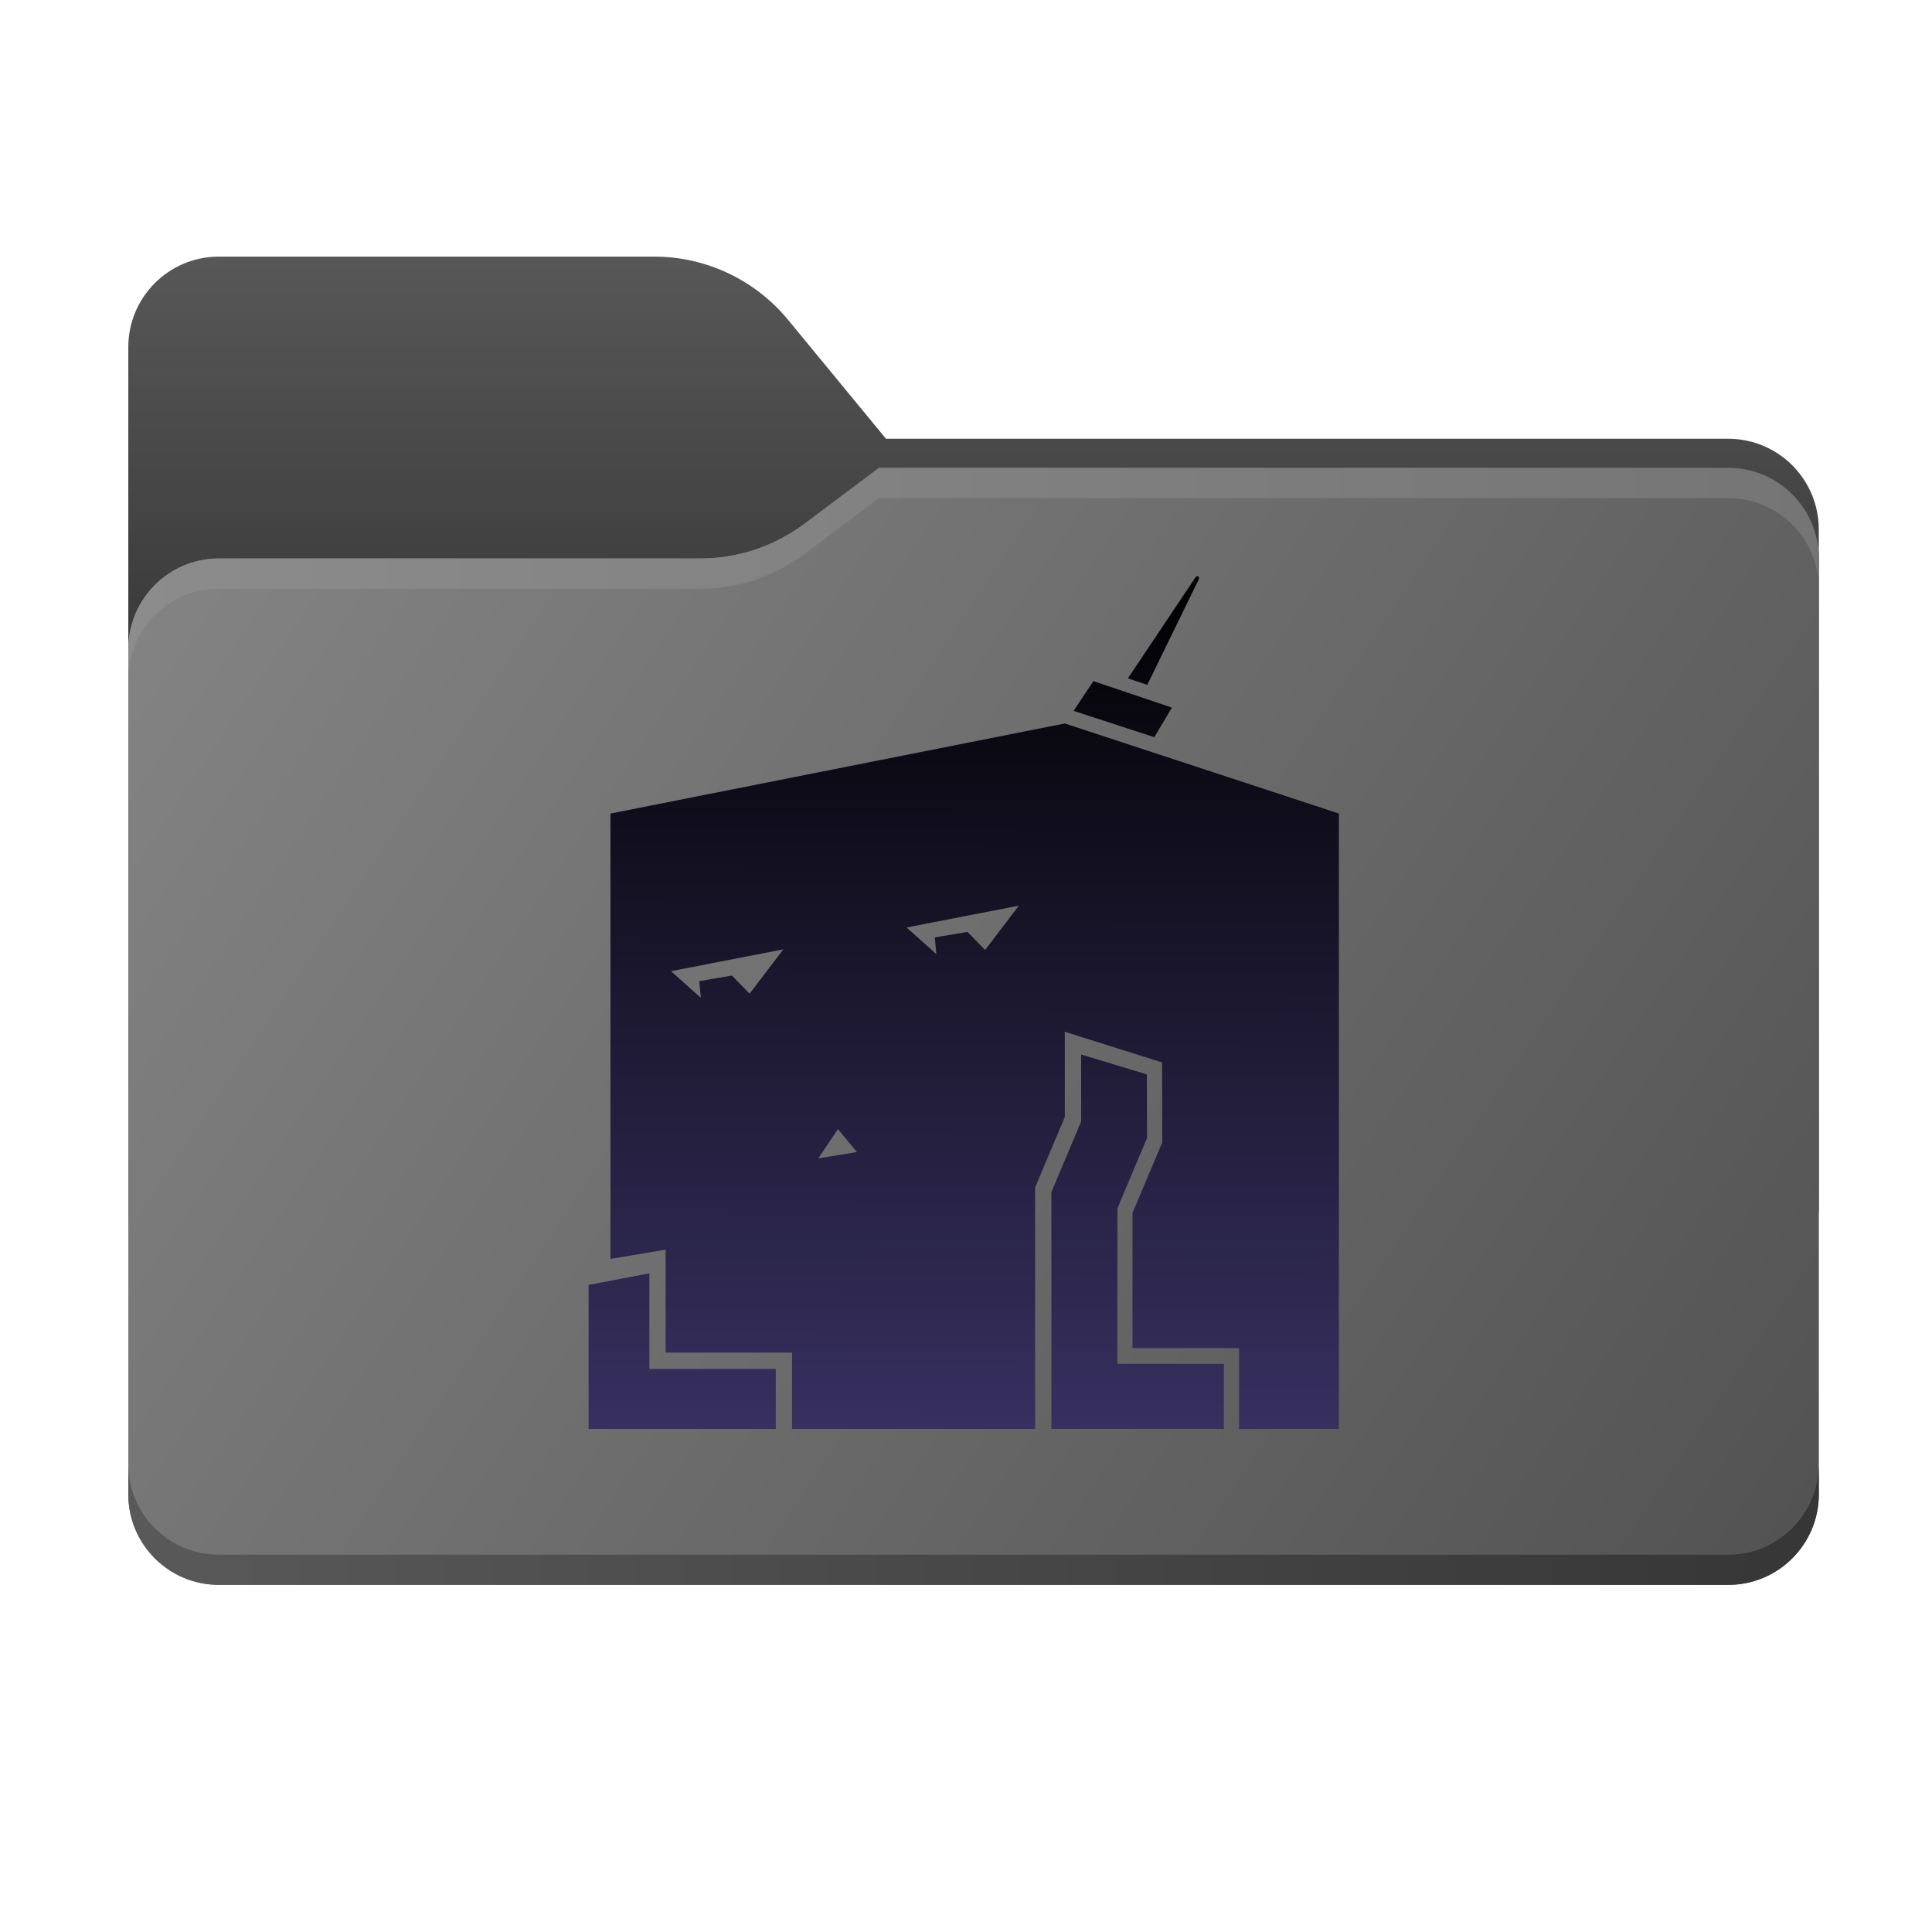
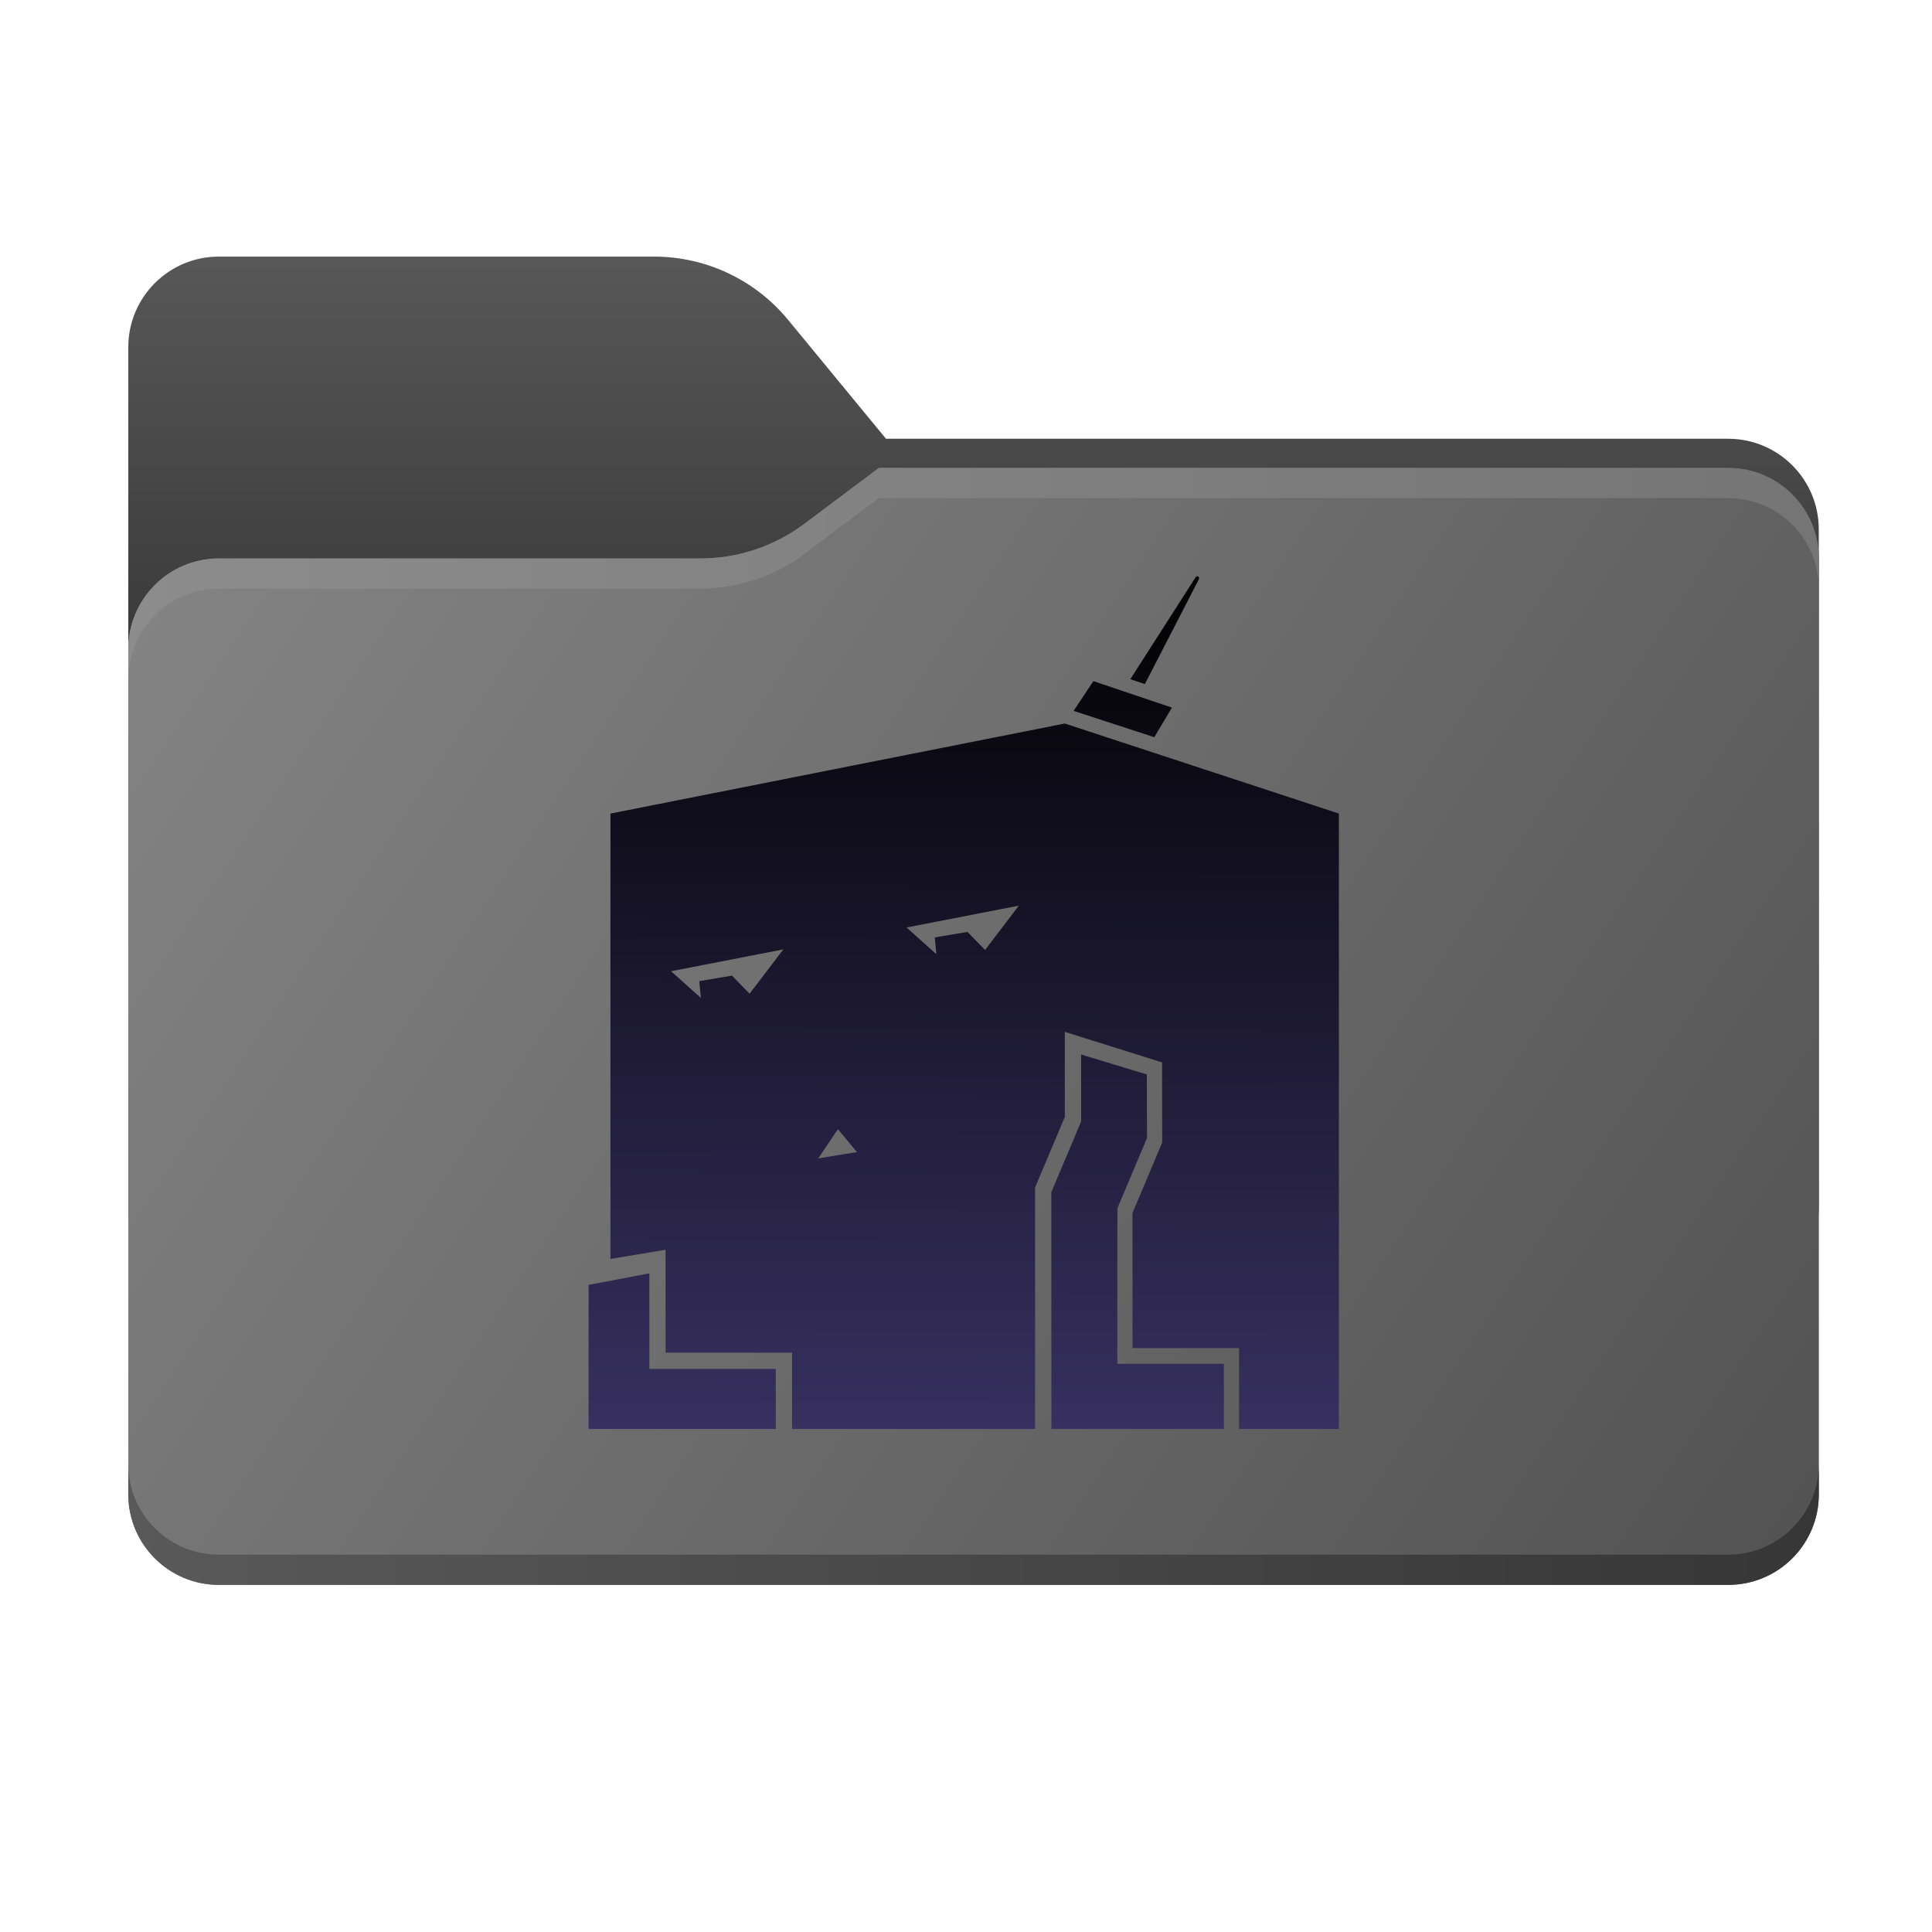
- <svg xmlns="http://www.w3.org/2000/svg" xmlns:xlink="http://www.w3.org/1999/xlink" width="341.33" height="341.33" version="1.1" viewBox="0 0 341.33 341.33">
+ <svg xmlns="http://www.w3.org/2000/svg" width="341.33" height="341.33" version="1.1" viewBox="0 0 341.33 341.33">
  <defs>
-     <mask id="b" x="0" y="0" width="1" height="1" maskUnits="userSpaceOnUse">
-       <path transform="matrix(1.3333 0 0 -1.3333 0 341.33)" d="m17 194h224v-110h-224z" clip-path="url(#o)" />
-       <path transform="matrix(1.3333 0 0 -1.3333 0 341.33)" d="m104.42 213.62c-4.369 5.305-10.881 8.378-17.754 8.378h-57.671c-6.627 0-12-5.373-12-12v-114c0-6.627 5.373-12 12-12h200c6.627 0 12 5.373 12 12v89.863c0 6.627-5.373 12-12 12h-111.6z" clip-path="url(#n)" fill="url(#e)" fill-rule="evenodd" />
+     <mask id="a" x="0" y="0" width="1" height="1" maskUnits="userSpaceOnUse">
+       <path transform="matrix(1.3333 0 0 -1.3333 0 341.33)" d="m17 194h224v-110h-224z" clip-path="url(#k)" />
+       <path transform="matrix(1.3333 0 0 -1.3333 0 341.33)" d="m104.42 213.62c-4.369 5.305-10.881 8.378-17.754 8.378h-57.671c-6.627 0-12-5.373-12-12v-114c0-6.627 5.373-12 12-12h200c6.627 0 12 5.373 12 12v89.863c0 6.627-5.373 12-12 12h-111.6z" clip-path="url(#j)" fill="url(#c)" fill-rule="evenodd" />
    </mask>
-     <clipPath id="o">
+     <clipPath id="k">
      <path d="m17 194h224v-110h-224z" />
    </clipPath>
-     <linearGradient id="e" x2="1" gradientTransform="matrix(180.77 -181.14 181.14 180.77 32.582 237.55)" gradientUnits="userSpaceOnUse">
+     <linearGradient id="c" x2="1" gradientTransform="matrix(180.77 -181.14 181.14 180.77 32.582 237.55)" gradientUnits="userSpaceOnUse">
      <stop stop-color="#05815d" offset="0" />
      <stop stop-color="#0c575f" offset="1" />
    </linearGradient>
-     <clipPath id="n">
+     <clipPath id="j">
      <path d="m17 194h224v-110h-224z" />
    </clipPath>
-     <clipPath id="m">
+     <clipPath id="i">
      <path transform="translate(-92.789 -182)" d="m17 194h224v-110h-224z" />
    </clipPath>
-     <clipPath id="l">
+     <clipPath id="h">
      <path transform="matrix(1.3333 0 0 -1.3333 0 341.33)" d="m0 256h256v-256h-256z" />
    </clipPath>
-     <linearGradient id="k" x2="1" gradientTransform="matrix(298.67 197.33 197.33 -298.67 22.667 82.667)" gradientUnits="userSpaceOnUse">
+     <linearGradient id="g" x2="1" gradientTransform="matrix(298.67 197.33 197.33 -298.67 22.667 82.667)" gradientUnits="userSpaceOnUse">
      <stop stop-color="#858585" offset="0" />
      <stop stop-color="#525252" offset="1" />
    </linearGradient>
-     <linearGradient id="i" x2="1" gradientTransform="matrix(298.67 0 0 -298.67 22.667 101.33)" gradientUnits="userSpaceOnUse">
+     <linearGradient id="e" x2="1" gradientTransform="matrix(298.67 0 0 -298.67 22.667 101.33)" gradientUnits="userSpaceOnUse">
      <stop stop-color="#8c8c8c" offset="0" />
      <stop stop-color="#757575" offset="1" />
    </linearGradient>
-     <linearGradient id="j" x2="1" gradientTransform="matrix(298.69 3.3336 3.3336 -298.69 22.567 267.58)" gradientUnits="userSpaceOnUse">
+     <linearGradient id="f" x2="1" gradientTransform="matrix(298.69 3.3336 3.3336 -298.69 22.567 267.58)" gradientUnits="userSpaceOnUse">
      <stop stop-color="#595959" offset="0" />
      <stop stop-color="#363636" offset="1" />
    </linearGradient>
-     <clipPath id="p">
+     <clipPath id="l">
      <path transform="translate(-104.42 -213.62)" d="m0 256h256v-256h-256z" />
    </clipPath>
-     <linearGradient id="f" x1="22.187" x2="321.33" y1="85.978" y2="280" gradientTransform="translate(1.822 11.789)" gradientUnits="userSpaceOnUse" xlink:href="#a" />
-     <linearGradient id="a">
-       <stop stop-color="#858585" offset="0" />
-       <stop stop-color="#525252" offset="1" />
+     <linearGradient id="b" x1="24.575" x2="24.575" y1="-167.62" y2="11.378" gradientUnits="userSpaceOnUse">
+       <stop stop-color="#262626" offset=".5" />
+       <stop stop-color="#595959" offset="1" />
    </linearGradient>
-     <linearGradient id="g" x1="22.667" x2="330.21" y1="82.667" y2="284.02" gradientTransform="translate(1.822 11.789)" gradientUnits="userSpaceOnUse" xlink:href="#a" />
-     <linearGradient id="h" x1="22.667" x2="321.33" y1="82.667" y2="280" gradientTransform="translate(1.822 11.789)" gradientUnits="userSpaceOnUse" xlink:href="#a" />
    <linearGradient id="d" x1="172" x2="171.49" y1="101.33" y2="252.45" gradientUnits="userSpaceOnUse">
      <stop offset="1e-4" />
      <stop stop-color="#373060" offset="1" />
    </linearGradient>
-     <linearGradient id="c" x1="24.575" x2="24.575" y1="-167.62" y2="11.378" gradientUnits="userSpaceOnUse">
-       <stop stop-color="#262626" offset=".5" />
-       <stop stop-color="#595959" offset="1" />
-     </linearGradient>
  </defs>
-   <path transform="matrix(1.3333 0 0 -1.3333 139.23 56.505)" d="m0 0c-4.369 5.305-10.881 8.378-17.754 8.378h-57.671c-6.627 0-12-5.372-12-12v-114c0-6.627 5.373-12 12-12h200c6.627 0 12 5.373 12 12v89.863c0 6.628-5.373 12-12 12h-111.6z" clip-path="url(#p)" fill="url(#c)" fill-rule="evenodd" />
-   <g clip-path="url(#l)" mask="url(#b)">
-     <path transform="matrix(1.3333 0 0 -1.3333 123.72 98.667)" d="m0 0c4.975 0 9.816 1.613 13.797 4.598l9.873 7.402h112.54c6.627 0 12-5.373 12-12v-86c0-6.627-5.373-12-12-12h-200c-6.627 0-12 5.373-12 12v74c0 6.627 5.373 12 12 12h58z" clip-path="url(#m)" fill="#a6a1a1" fill-rule="evenodd" />
+   <path transform="matrix(1.3333 0 0 -1.3333 139.23 56.505)" d="m0 0c-4.369 5.305-10.881 8.378-17.754 8.378h-57.671c-6.627 0-12-5.372-12-12v-114c0-6.627 5.373-12 12-12h200c6.627 0 12 5.373 12 12v89.863c0 6.628-5.373 12-12 12h-111.6z" clip-path="url(#l)" fill="url(#b)" fill-rule="evenodd" />
+   <g clip-path="url(#h)" mask="url(#a)">
+     <path transform="matrix(1.3333 0 0 -1.3333 123.72 98.667)" d="m0 0c4.975 0 9.816 1.613 13.797 4.598l9.873 7.402h112.54c6.627 0 12-5.373 12-12v-86c0-6.627-5.373-12-12-12h-200c-6.627 0-12 5.373-12 12v74c0 6.627 5.373 12 12 12h58z" clip-path="url(#i)" fill="#a6a1a1" fill-rule="evenodd" />
  </g>
-   <path d="m155.28 82.667-13.164 9.869c-5.308 3.98-11.763 6.131-18.396 6.131h-85.052c-8.837 0-16 7.163-16 16v149.33c0 8.836 7.163 16 16 16h266.67c8.836 0 16-7.164 16-16v-165.33c0-8.836-7.164-16-16-16z" fill="url(#k)" />
-   <path d="m305.33 274.67h-266.67c-8.837 0-16-7.163-16-16v5.333c0 8.836 7.163 16 16 16h266.67c8.836 0 16-7.164 16-16v-5.333c0 8.837-7.164 16-16 16" fill="url(#j)" />
-   <path d="m155.28 82.667-13.164 9.869c-5.308 3.98-11.763 6.131-18.396 6.131h-85.052c-8.837 0-16 7.163-16 16v5.333c0-8.836 7.163-16 16-16h85.052c6.633 0 13.088-2.151 18.396-6.129l13.164-9.871h150.05c8.836 0 16 7.163 16 16v-5.333c0-8.836-7.164-16-16-16z" fill="url(#i)" />
-   <g fill="url(#d)">
-     <path d="m103.99 227 10.735-2.033v16.882h22.334v10.607h-33.069z" />
-     <path d="m185.76 252.45-0.013-41.827 5.263-12.486 1e-5 -11.833 11.608 3.515 0.035 11.226-5.237 12.425-0.013 27.476 18.825 1e-5v11.505z" />
-     <path d="m189.68 125.59 3.492-5.254 13.872 4.676-3.111 5.231z" />
-     <path d="m199.27 119.84 3.423 1.154 9.104-18.656s0.156-0.325-0.1-0.483c-0.256-0.158-0.451 0.095-0.451 0.095z" />
-     <path d="m107.85 143.73v78.682l9.743-1.625v18.178h22.344v13.483h42.938v-42.658l5.25-12.456v-15.047l17.182 5.406 0.024 14.15-5.25 12.456-1e-5 23.863h18.825v14.286h17.638v-108.72l-48.419-15.91z" />
-   </g>
-   <path d="m118.56 171.58 19.833-3.857-5.962 7.832-3.117-3.195-5.767 0.974 0.273 2.961z" fill="url(#h)" />
-   <path d="m160.17 163.86 19.833-3.857-5.962 7.832-3.117-3.195-5.767 0.974 0.273 2.961z" fill="url(#g)" />
-   <path d="m148.04 199.48-3.468 5.163 6.819-1.111z" fill="url(#f)" />
+   <path d="m155.28 82.667-13.164 9.869c-5.308 3.98-11.763 6.131-18.396 6.131h-85.052c-8.837 0-16 7.163-16 16v149.33c0 8.836 7.163 16 16 16h266.67c8.836 0 16-7.164 16-16v-165.33c0-8.836-7.164-16-16-16z" fill="url(#g)" />
+   <path d="m305.33 274.67h-266.67c-8.837 0-16-7.163-16-16v5.333c0 8.836 7.163 16 16 16h266.67c8.836 0 16-7.164 16-16v-5.333c0 8.837-7.164 16-16 16" fill="url(#f)" />
+   <path d="m155.28 82.667-13.164 9.869c-5.308 3.98-11.763 6.131-18.396 6.131h-85.052c-8.837 0-16 7.163-16 16v5.333c0-8.836 7.163-16 16-16h85.052c6.633 0 13.088-2.151 18.396-6.129l13.164-9.871h150.05c8.836 0 16 7.163 16 16v-5.333c0-8.836-7.164-16-16-16z" fill="url(#e)" />
+   <path d="m211.52 101.81c-0.163 4e-3 -0.271 0.147-0.271 0.146l-11.549 18.035 2.566 0.866 9.533-18.512s0.156-0.326-0.1-0.484c-0.064-0.04-0.125-0.052-0.18-0.051zm-18.35 18.527-3.49 5.254 14.252 4.652 3.111-5.231zm-5.049 7.49-80.273 15.91v78.682l9.742-1.625v18.178h22.344v13.482h42.938v-42.658l5.25-12.455v-15.047l17.182 5.406 0.025 14.15-5.25 12.455v23.863h18.824v14.285h17.639v-108.72zm-8.123 32.176-5.961 7.832-3.117-3.195-5.768 0.975 0.273 2.961-5.262-4.715zm-41.605 7.727-5.961 7.832-3.117-3.195-5.768 0.975 0.273 2.961-5.262-4.715zm52.611 18.578v11.834l-5.264 12.486 0.014 41.826h30.469v-11.504h-18.826l0.014-27.477 5.236-12.424-0.035-11.227zm-42.967 13.18 3.35 4.051-6.818 1.111zm-33.312 25.479-10.736 2.033v25.455h33.07v-10.605h-22.334z" fill="url(#d)" />
</svg>
